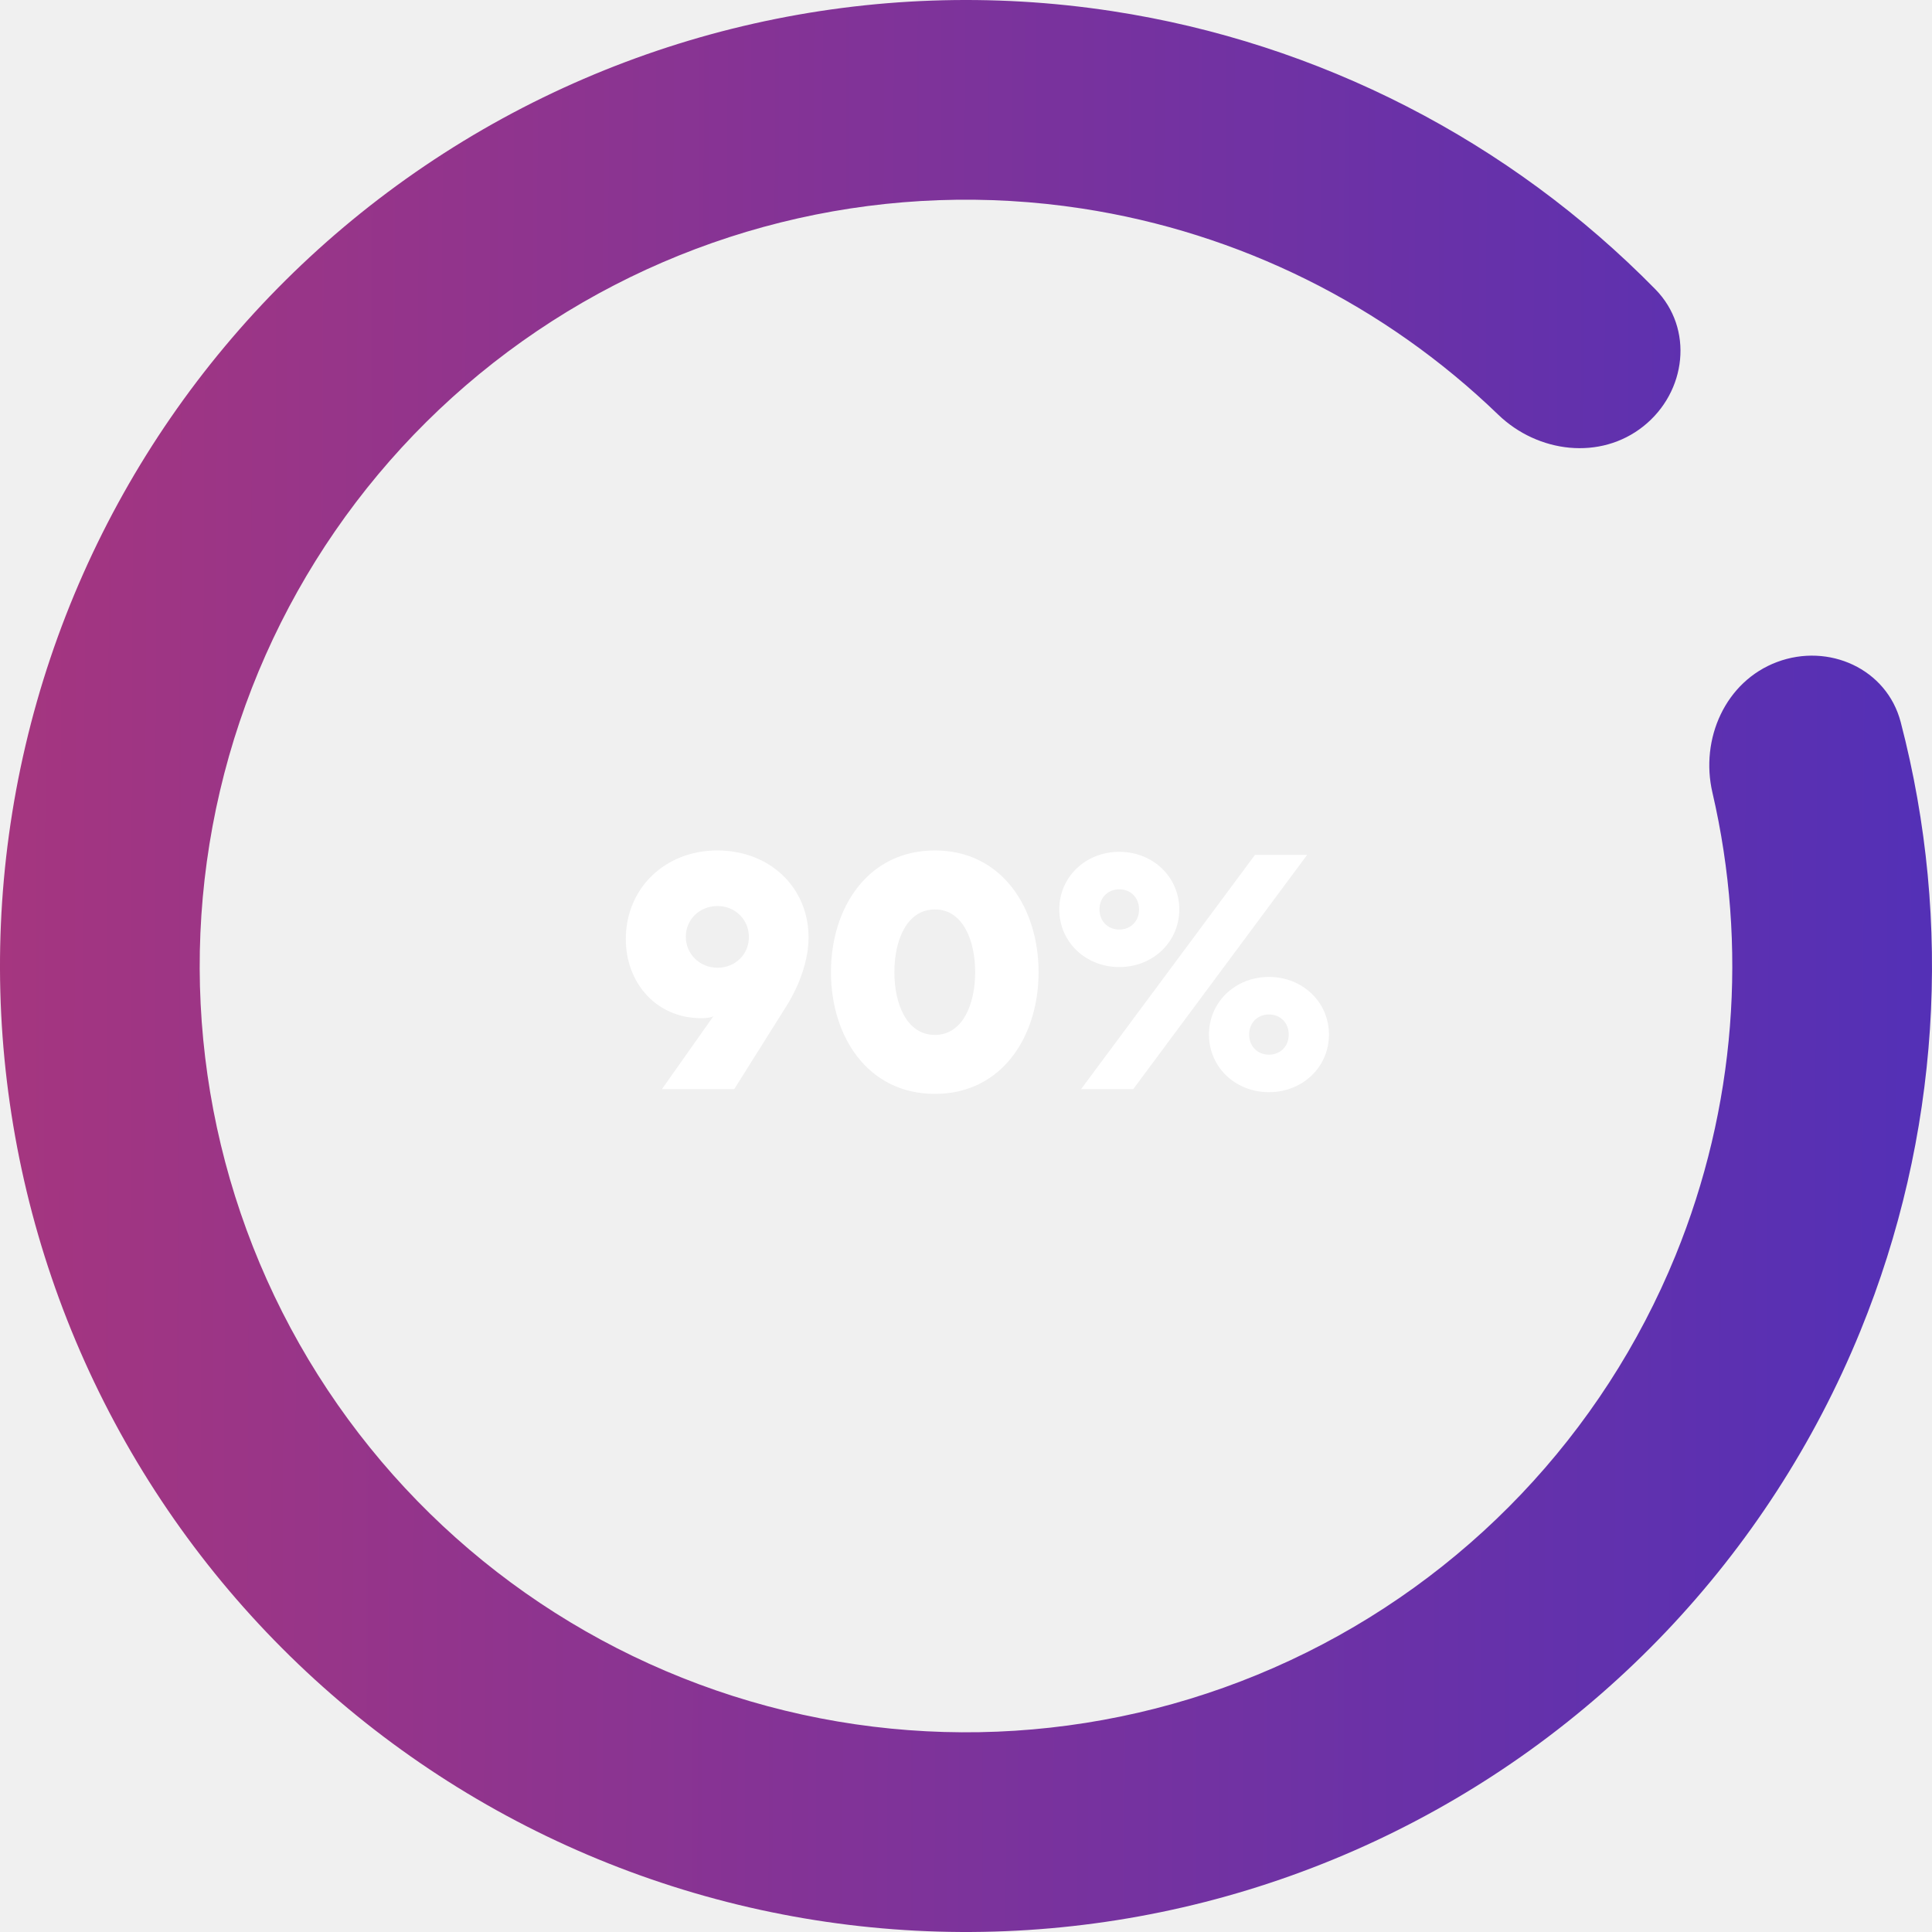
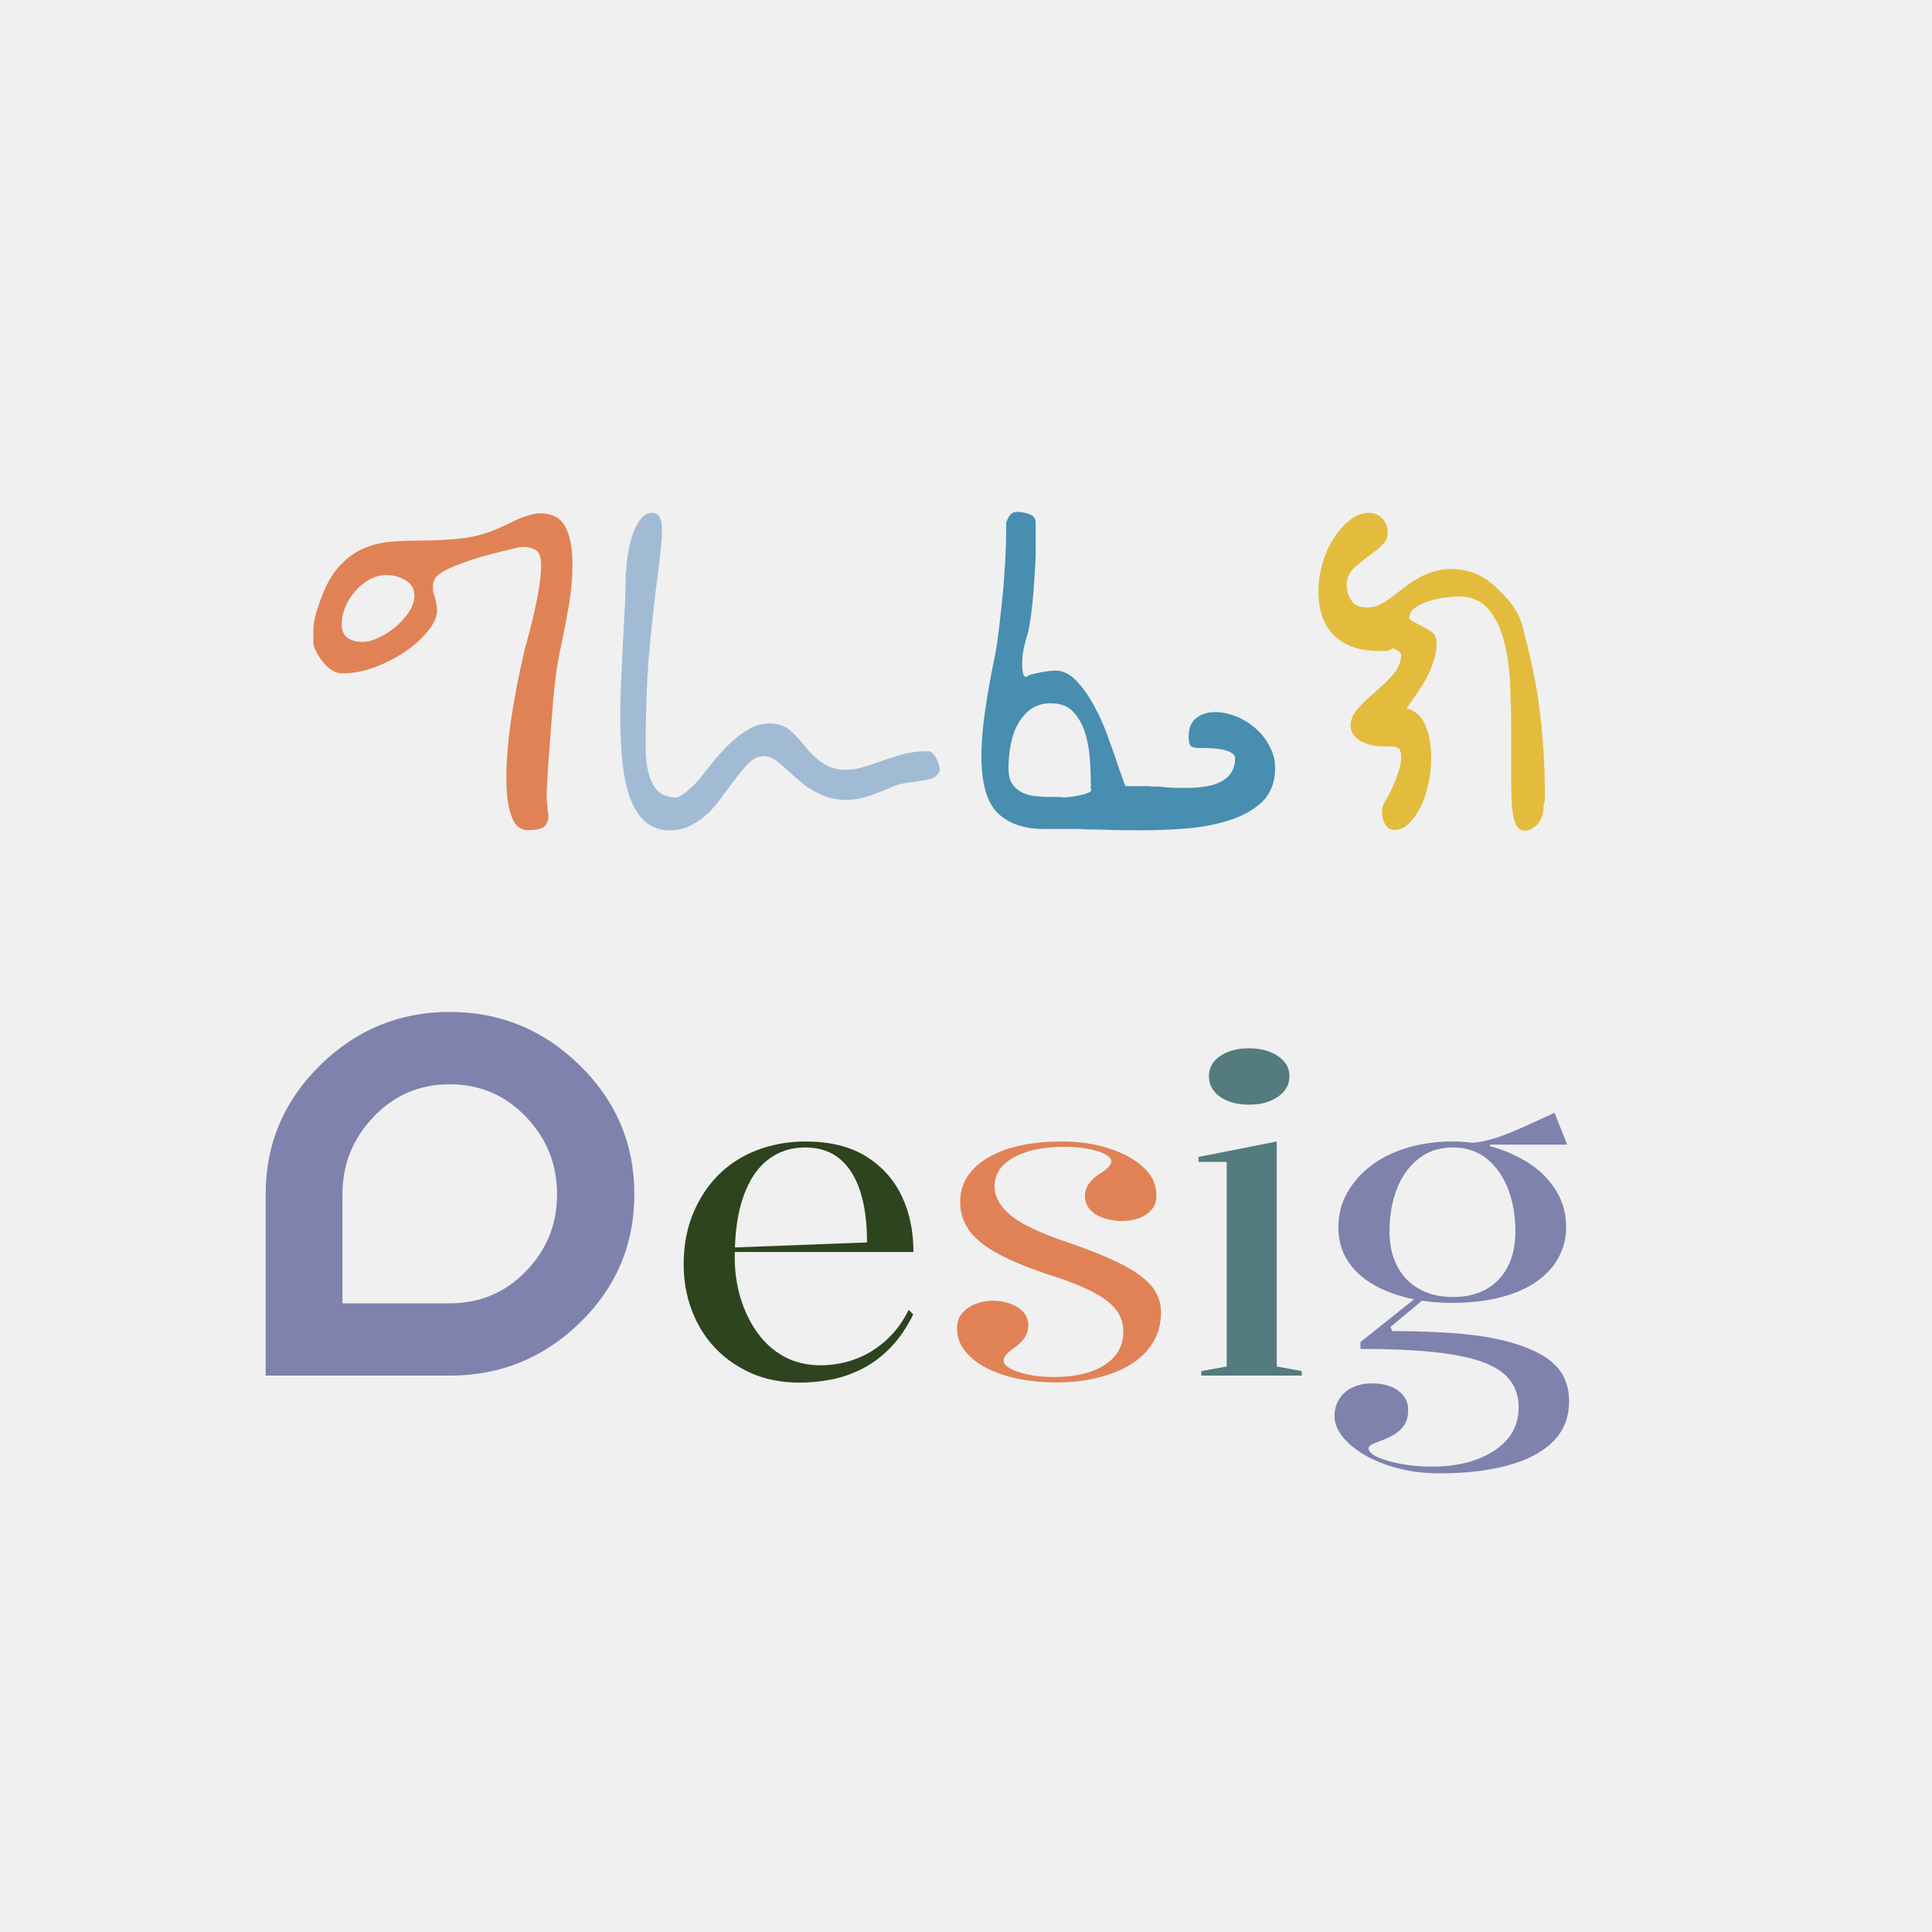
- <svg xmlns="http://www.w3.org/2000/svg" width="204" height="204" viewBox="0 0 204 204" fill="none">
-   <path d="M187.639 69.902C193.092 67.859 199.226 70.614 200.696 76.248C206.238 97.486 204.802 120.051 196.436 140.546C186.737 164.31 168.435 183.543 145.182 194.409C121.928 205.275 95.433 206.975 70.982 199.169C46.531 191.364 25.921 174.628 13.264 152.299C0.607 129.97 -3.166 103.69 2.696 78.702C8.559 53.713 23.627 31.854 44.894 17.484C66.161 3.114 92.064 -2.709 117.435 1.175C139.317 4.524 159.415 14.883 174.791 30.547C178.869 34.702 178.083 41.38 173.529 45.009C168.975 48.637 162.385 47.827 158.195 43.783C146.212 32.215 130.877 24.564 114.244 22.018C94.118 18.937 73.57 23.557 56.699 34.956C39.829 46.355 27.876 63.696 23.225 83.518C18.574 103.34 21.568 124.188 31.608 141.901C41.649 159.614 57.998 172.89 77.394 179.082C96.791 185.274 117.809 183.925 136.255 175.305C154.701 166.686 169.219 151.429 176.914 132.578C183.273 116.999 184.584 99.912 180.815 83.688C179.497 78.016 182.187 71.946 187.639 69.902Z" fill="url(#paint0_linear_16_349)" />
-   <path d="M66.08 99.16C66.08 103.804 69.32 107.512 74.036 107.512C74.648 107.512 75.08 107.44 75.332 107.296L69.896 115H77.528L83.072 106.18C84.476 103.912 85.376 101.32 85.376 98.98C85.376 93.724 81.308 89.8 75.728 89.8C70.256 89.8 66.08 93.76 66.08 99.16ZM72.416 98.908C72.416 97.072 73.892 95.668 75.764 95.668C77.636 95.668 79.076 97.108 79.076 98.944C79.076 100.78 77.636 102.184 75.764 102.184C73.892 102.184 72.416 100.744 72.416 98.908ZM109.665 102.652C109.665 95.848 105.777 89.8 98.721 89.8C91.629 89.8 87.741 95.848 87.741 102.652C87.741 109.456 91.629 115.504 98.721 115.504C105.777 115.504 109.665 109.456 109.665 102.652ZM102.969 102.652C102.969 106 101.673 109.276 98.721 109.276C95.733 109.276 94.437 106 94.437 102.652C94.437 99.304 95.733 96.028 98.721 96.028C101.673 96.028 102.969 99.304 102.969 102.652ZM124.521 96.028C124.521 92.608 121.749 89.944 118.185 89.944C114.621 89.944 111.849 92.608 111.849 96.028C111.849 99.448 114.621 102.112 118.185 102.112C121.749 102.112 124.521 99.448 124.521 96.028ZM120.273 96.028C120.273 97.288 119.373 98.152 118.185 98.152C116.997 98.152 116.097 97.288 116.097 96.028C116.097 94.768 116.997 93.904 118.185 93.904C119.373 93.904 120.273 94.768 120.273 96.028ZM138.021 90.268H132.513L114.153 115H119.661L138.021 90.268ZM127.653 109.24C127.653 112.66 130.425 115.324 133.989 115.324C137.553 115.324 140.325 112.66 140.325 109.24C140.325 105.82 137.553 103.156 133.989 103.156C130.425 103.156 127.653 105.82 127.653 109.24ZM131.901 109.24C131.901 107.98 132.801 107.116 133.989 107.116C135.177 107.116 136.077 107.98 136.077 109.24C136.077 110.5 135.177 111.364 133.989 111.364C132.801 111.364 131.901 110.5 131.901 109.24Z" fill="white" />
-   <defs>
-     <linearGradient id="paint0_linear_16_349" x1="-12.435" y1="91.215" x2="228.124" y2="92.098" gradientUnits="userSpaceOnUse">
-       <stop stop-color="#AA367C" />
-       <stop offset="1" stop-color="#4A2FBD" />
-     </linearGradient>
-   </defs>
+ <svg xmlns="http://www.w3.org/2000/svg" version="1.1" id="Layer_1" x="0px" y="0px" viewBox="0 0 204 204" style="enable-background:new 0 0 204 204;" xml:space="preserve">
+   <style type="text/css">
+ 	.st0{fill:#E18256;}
+ 	.st1{fill:#A2BBD4;}
+ 	.st2{fill:#478EB0;}
+ 	.st3{fill:#E3BC3D;}
+ 	.st4{fill:#7E82AD;}
+ 	.st5{fill:#2D441E;}
+ 	.st6{fill:#547B80;}
+ </style>
+   <g>
+     <g>
+       <path class="st0" d="M53.88,55.2c0.64-0.32,1.23-0.57,1.78-0.74c0.54-0.18,0.99-0.26,1.34-0.26c1.31,0,2.22,0.49,2.71,1.46    c0.5,0.98,0.74,2.28,0.74,3.91c0,1.41-0.13,2.86-0.38,4.34c-0.26,1.49-0.54,2.97-0.86,4.44l-0.24,1.2c-0.1,0.51-0.2,1.2-0.31,2.06    c-0.11,0.86-0.21,1.8-0.29,2.81c-0.08,1.01-0.16,2.04-0.24,3.1c-0.08,1.06-0.15,2.03-0.22,2.93c-0.06,0.9-0.11,1.68-0.14,2.35    c-0.03,0.67-0.05,1.12-0.05,1.34c0,0.16,0.01,0.31,0.02,0.46c0.02,0.14,0.04,0.3,0.07,0.46v0.43c0,0.13,0.02,0.21,0.05,0.24    c0,0.1,0.02,0.18,0.05,0.24v0.19c0,0.42-0.13,0.77-0.38,1.06c-0.26,0.29-0.85,0.43-1.78,0.43c-0.77,0-1.32-0.42-1.66-1.25    c-0.34-0.83-0.54-1.89-0.6-3.17c-0.06-1.28-0.02-2.69,0.12-4.22c0.14-1.54,0.34-3.02,0.58-4.44c0.24-1.42,0.48-2.69,0.72-3.79    c0.24-1.1,0.41-1.85,0.5-2.23c0.61-2.18,1.05-3.98,1.32-5.42c0.27-1.44,0.41-2.54,0.41-3.31c0-0.93-0.18-1.5-0.55-1.73    c-0.37-0.22-0.82-0.34-1.37-0.34c-0.19,0-0.34,0.02-0.43,0.05c-2.14,0.48-3.82,0.92-5.02,1.32c-1.2,0.4-2.1,0.76-2.71,1.08    c-0.61,0.32-0.98,0.62-1.13,0.89c-0.14,0.27-0.22,0.54-0.22,0.79v0.29c0,0.22,0.03,0.4,0.1,0.53c0.06,0.16,0.14,0.43,0.22,0.82    c0.08,0.38,0.12,0.7,0.12,0.96c0,0.61-0.3,1.3-0.89,2.06c-0.59,0.77-1.37,1.49-2.33,2.16s-2.03,1.24-3.22,1.7    c-1.18,0.46-2.37,0.7-3.55,0.7c-0.42,0-0.8-0.12-1.15-0.36c-0.35-0.24-0.66-0.52-0.91-0.84c-0.26-0.32-0.47-0.65-0.65-0.98    c-0.18-0.34-0.3-0.62-0.36-0.84c0-0.58,0-1.05,0-1.42c0-0.37,0.02-0.7,0.07-0.98c0.05-0.29,0.12-0.6,0.22-0.94    c0.1-0.34,0.24-0.78,0.43-1.32c0.54-1.54,1.21-2.74,1.99-3.6c0.78-0.86,1.64-1.5,2.57-1.9c0.93-0.4,1.9-0.64,2.93-0.72    c1.02-0.08,2.03-0.12,3.02-0.12c1.63,0,3.19-0.09,4.68-0.26C50.49,56.63,52.12,56.1,53.88,55.2z M38.28,67.78    c0.51,0,1.09-0.15,1.73-0.46c0.64-0.3,1.23-0.69,1.78-1.15c0.54-0.46,1.01-0.98,1.39-1.56c0.38-0.58,0.58-1.14,0.58-1.68    c0-0.74-0.31-1.29-0.94-1.66c-0.62-0.37-1.29-0.55-1.99-0.55c-0.67,0-1.3,0.17-1.87,0.5s-1.08,0.76-1.51,1.27    c-0.43,0.51-0.77,1.06-1.01,1.66c-0.24,0.59-0.36,1.16-0.36,1.7c0,0.7,0.2,1.2,0.6,1.49C37.07,67.63,37.61,67.78,38.28,67.78z" />
+       <path class="st1" d="M66.07,60.53v-0.1c0.03-0.16,0.06-0.3,0.07-0.43c0.02-0.13,0.02-0.27,0.02-0.43    c0.06-0.64,0.17-1.28,0.31-1.92c0.14-0.64,0.33-1.22,0.55-1.75c0.22-0.53,0.49-0.95,0.79-1.27c0.3-0.32,0.66-0.48,1.08-0.48    c0.67,0,1.01,0.59,1.01,1.78c0,0.54-0.04,1.22-0.12,2.02c-0.08,0.8-0.18,1.68-0.31,2.64c-0.29,2.11-0.58,4.66-0.86,7.63    c-0.29,2.98-0.43,6.58-0.43,10.8c0,1.54,0.24,2.78,0.72,3.74s1.33,1.44,2.54,1.44c0.13,0,0.32-0.09,0.58-0.26    c0.26-0.18,0.52-0.38,0.79-0.62c0.27-0.24,0.52-0.48,0.74-0.72c0.22-0.24,0.38-0.42,0.48-0.55c0.51-0.67,1.05-1.34,1.61-2.02    c0.56-0.67,1.14-1.28,1.75-1.82c0.61-0.54,1.23-0.98,1.87-1.32c0.64-0.34,1.31-0.5,2.02-0.5c0.9,0,1.63,0.26,2.21,0.79    c0.58,0.53,1.15,1.16,1.73,1.9c0.74,0.83,1.42,1.41,2.06,1.73c0.64,0.32,1.3,0.48,1.97,0.48c0.54,0,1.09-0.07,1.63-0.22    c0.54-0.14,1.12-0.33,1.73-0.55c0.8-0.29,1.64-0.56,2.52-0.82c0.88-0.26,1.83-0.38,2.86-0.38c0.19,0,0.37,0.09,0.53,0.26    c0.16,0.18,0.29,0.37,0.38,0.58c0.1,0.21,0.18,0.42,0.24,0.62c0.06,0.21,0.1,0.36,0.1,0.46c0,0.13-0.03,0.24-0.1,0.34    c-0.22,0.35-0.54,0.58-0.94,0.67c-0.4,0.1-0.82,0.18-1.27,0.24c-0.45,0.06-0.89,0.13-1.32,0.19c-0.43,0.06-0.86,0.18-1.27,0.34    c-0.7,0.32-1.5,0.64-2.38,0.96c-0.88,0.32-1.78,0.48-2.71,0.48c-0.67,0-1.3-0.1-1.87-0.29c-0.58-0.19-1.11-0.44-1.61-0.74    c-0.5-0.3-0.96-0.64-1.39-1.01c-0.43-0.37-0.84-0.73-1.22-1.08c-0.42-0.38-0.82-0.73-1.22-1.03c-0.4-0.3-0.82-0.46-1.27-0.46    c-0.67,0-1.29,0.32-1.85,0.96c-0.56,0.64-1.16,1.39-1.8,2.26c-0.38,0.51-0.78,1.05-1.2,1.61c-0.42,0.56-0.88,1.06-1.39,1.49    c-0.51,0.43-1.07,0.79-1.68,1.08c-0.61,0.29-1.28,0.43-2.02,0.43c-1.06,0-1.93-0.31-2.62-0.94c-0.69-0.62-1.22-1.48-1.61-2.57    c-0.38-1.09-0.65-2.36-0.79-3.82c-0.14-1.46-0.22-3-0.22-4.63c0-1.25,0.03-2.54,0.1-3.86c0.06-1.33,0.13-2.66,0.19-4.01    c0.06-1.28,0.13-2.54,0.19-3.77C66.04,62.83,66.07,61.65,66.07,60.53z" />
+       <path class="st2" d="M107.49,54.05c0.35,0,0.75,0.08,1.2,0.24c0.45,0.16,0.67,0.46,0.67,0.91v3.17c0,0.32-0.02,0.87-0.07,1.66    c-0.05,0.78-0.1,1.61-0.17,2.47c-0.06,0.86-0.15,1.7-0.26,2.5c-0.11,0.8-0.22,1.39-0.31,1.78c-0.16,0.48-0.3,1.01-0.43,1.58    c-0.13,0.58-0.19,1.14-0.19,1.68c0,0.96,0.14,1.44,0.43,1.44c0.03,0,0.06-0.02,0.1-0.05c0.1-0.1,0.27-0.18,0.53-0.24    c0.26-0.06,0.54-0.13,0.86-0.19c0.32-0.06,0.62-0.11,0.91-0.14c0.29-0.03,0.51-0.05,0.67-0.05c0.8,0,1.54,0.35,2.21,1.06    c0.67,0.7,1.29,1.57,1.85,2.59c0.56,1.02,1.05,2.1,1.46,3.24c0.42,1.14,0.77,2.14,1.06,3c0.06,0.26,0.14,0.48,0.22,0.67    c0.08,0.19,0.15,0.38,0.22,0.58c0.22,0.7,0.37,1.06,0.43,1.06h2.45c0.16,0.03,0.43,0.05,0.82,0.05c0.1,0,0.2,0,0.31,0    c0.11,0,0.25,0.02,0.41,0.05c0.29,0.03,0.64,0.06,1.06,0.07s0.82,0.02,1.2,0.02c0.67,0,1.32-0.04,1.94-0.12    c0.62-0.08,1.18-0.23,1.68-0.46c0.5-0.22,0.9-0.54,1.2-0.96c0.3-0.42,0.46-0.94,0.46-1.58c0-0.26-0.14-0.46-0.43-0.62    c-0.29-0.16-0.63-0.27-1.03-0.34c-0.4-0.06-0.81-0.1-1.22-0.12c-0.42-0.02-0.77-0.02-1.06-0.02c-0.48,0-0.79-0.07-0.94-0.22    c-0.14-0.14-0.22-0.47-0.22-0.98c0-0.9,0.27-1.55,0.82-1.97c0.54-0.42,1.2-0.62,1.97-0.62c0.74,0,1.5,0.16,2.28,0.48    c0.78,0.32,1.5,0.78,2.14,1.37c0.64,0.59,1.14,1.3,1.51,2.11c0.37,0.82,0.49,1.74,0.36,2.76c-0.16,1.25-0.69,2.25-1.58,3    c-0.9,0.75-2.02,1.34-3.36,1.75c-1.34,0.42-2.82,0.69-4.42,0.82c-1.6,0.13-3.18,0.19-4.75,0.19c-0.9,0-1.75-0.01-2.57-0.02    c-0.82-0.02-1.59-0.04-2.33-0.07h-0.82c-0.32-0.03-0.64-0.05-0.96-0.05c-0.32,0-0.62,0-0.91,0h-0.62h-2.02    c-2.14,0-3.79-0.57-4.92-1.7c-1.14-1.14-1.7-3.13-1.7-5.98c0-1.5,0.14-3.16,0.41-4.97c0.27-1.81,0.58-3.56,0.94-5.26    c0.16-0.74,0.31-1.69,0.46-2.86c0.14-1.17,0.28-2.4,0.41-3.7c0.13-1.3,0.22-2.56,0.29-3.79c0.06-1.23,0.1-2.26,0.1-3.1V55.2    c0.16-0.45,0.33-0.75,0.5-0.91C106.88,54.13,107.14,54.05,107.49,54.05z M106.49,81.17c0,0.67,0.13,1.2,0.38,1.58    c0.26,0.38,0.58,0.68,0.98,0.89c0.4,0.21,0.85,0.34,1.34,0.41c0.5,0.06,0.97,0.1,1.42,0.1h1.25c0.16,0,0.29,0.02,0.38,0.05h0.19    c0.16,0,0.39-0.02,0.7-0.07c0.3-0.05,0.62-0.1,0.94-0.17c0.32-0.06,0.59-0.14,0.82-0.24s0.34-0.19,0.34-0.29v-0.1l-0.05-0.05    v-0.58c0-0.74-0.03-1.58-0.1-2.54c-0.06-0.96-0.23-1.88-0.5-2.76c-0.27-0.88-0.69-1.62-1.25-2.23c-0.56-0.61-1.35-0.91-2.38-0.91    c-0.8,0-1.48,0.19-2.04,0.58c-0.56,0.38-1.02,0.9-1.39,1.54c-0.37,0.64-0.63,1.38-0.79,2.21    C106.56,79.41,106.49,80.27,106.49,81.17z" />
+       <path class="st3" d="M144.5,54.15c0.58,0,1.06,0.19,1.44,0.58c0.38,0.38,0.58,0.86,0.58,1.44v0.19c0,0.42-0.15,0.77-0.46,1.06    c-0.3,0.29-0.54,0.51-0.7,0.67c-0.93,0.67-1.69,1.26-2.28,1.78c-0.59,0.51-0.89,1.17-0.89,1.97c0,0.51,0.16,1.02,0.48,1.54    c0.32,0.51,0.88,0.77,1.68,0.77c0.64,0,1.27-0.21,1.9-0.62c0.62-0.42,1.33-0.94,2.14-1.58c1.6-1.25,3.23-1.87,4.9-1.87    c0.83,0,1.66,0.16,2.47,0.48c0.82,0.32,1.59,0.85,2.33,1.58c0.54,0.51,0.98,0.98,1.32,1.39c0.34,0.42,0.62,0.84,0.84,1.27    s0.41,0.92,0.55,1.46c0.14,0.54,0.31,1.22,0.5,2.02c0.64,2.5,1.1,5.06,1.39,7.68c0.29,2.62,0.43,5.23,0.43,7.82    c0,0.35,0,0.58,0,0.67c0,0.1-0.02,0.19-0.05,0.29c-0.03,0.1-0.06,0.19-0.07,0.29c-0.02,0.1-0.02,0.22-0.02,0.38    c-0.06,0.74-0.3,1.3-0.72,1.7c-0.42,0.4-0.83,0.6-1.25,0.6c-0.32,0-0.58-0.13-0.77-0.38c-0.19-0.26-0.34-0.61-0.43-1.06    c-0.1-0.45-0.16-0.96-0.19-1.54c-0.03-0.58-0.05-1.2-0.05-1.87v-5.33c0-1.76-0.04-3.51-0.12-5.26s-0.3-3.3-0.67-4.68    c-0.37-1.38-0.93-2.49-1.68-3.34c-0.75-0.85-1.78-1.27-3.1-1.27c-0.35,0-0.82,0.04-1.42,0.12c-0.59,0.08-1.17,0.21-1.73,0.38    c-0.56,0.18-1.04,0.41-1.44,0.7c-0.4,0.29-0.6,0.66-0.6,1.1c0,0.13,0.34,0.35,1.01,0.67c0.35,0.16,0.75,0.38,1.2,0.67    s0.67,0.7,0.67,1.25c0,0.64-0.1,1.26-0.29,1.87c-0.19,0.61-0.44,1.2-0.74,1.78c-0.3,0.58-0.65,1.14-1.03,1.68    c-0.38,0.54-0.75,1.07-1.1,1.58c0.93,0.26,1.59,0.86,1.99,1.82s0.6,2.08,0.6,3.36c0,1.06-0.11,2.06-0.34,3    c-0.22,0.94-0.52,1.76-0.89,2.45c-0.37,0.69-0.78,1.23-1.22,1.63c-0.45,0.4-0.91,0.6-1.39,0.6c-0.26,0-0.47-0.06-0.65-0.19    c-0.18-0.13-0.31-0.29-0.41-0.48s-0.17-0.4-0.22-0.62c-0.05-0.22-0.07-0.42-0.07-0.58c0-0.29,0.03-0.52,0.1-0.7    c0.06-0.18,0.13-0.31,0.19-0.41c0.19-0.29,0.38-0.63,0.58-1.03c0.19-0.4,0.38-0.82,0.55-1.25c0.18-0.43,0.32-0.86,0.43-1.27    c0.11-0.42,0.17-0.78,0.17-1.1c0-0.54-0.1-0.88-0.29-1.01c-0.19-0.13-0.43-0.19-0.72-0.19h-1.01c-0.32,0-0.67-0.04-1.06-0.12    c-0.38-0.08-0.74-0.21-1.08-0.38c-0.34-0.18-0.62-0.4-0.84-0.67c-0.22-0.27-0.34-0.62-0.34-1.03c0-0.64,0.27-1.26,0.82-1.85    c0.54-0.59,1.14-1.16,1.78-1.7c0.7-0.61,1.34-1.22,1.9-1.85s0.84-1.35,0.84-2.18l-0.29-0.29l-0.58-0.29l-0.58,0.29h-0.86    c-1.18,0-2.18-0.17-3-0.5c-0.82-0.34-1.48-0.79-1.99-1.37c-0.51-0.58-0.88-1.24-1.1-1.99c-0.22-0.75-0.34-1.54-0.34-2.38    c0-1.06,0.15-2.09,0.46-3.1c0.3-1.01,0.71-1.9,1.22-2.66s1.08-1.39,1.7-1.87S143.86,54.15,144.5,54.15z" />
+       <path class="st4" d="M33.79,112.49c3.82-3.76,8.39-5.64,13.7-5.64c5.31,0,9.89,1.88,13.73,5.64c3.84,3.76,5.76,8.3,5.76,13.61    c0,5.31-1.91,9.83-5.74,13.56c-3.82,3.73-8.41,5.59-13.75,5.59H28.05V126.1C28.05,120.79,29.97,116.25,33.79,112.49z     M47.49,137.62c3.17,0,5.85-1.13,8.04-3.38c2.19-2.26,3.29-4.97,3.29-8.14s-1.1-5.9-3.29-8.18c-2.19-2.29-4.87-3.43-8.04-3.43    s-5.85,1.14-8.04,3.43c-2.19,2.29-3.29,5.02-3.29,8.18v11.52H47.49z" />
+       <path class="st5" d="M85.03,120.53c2.56,0,4.68,0.51,6.36,1.54s2.94,2.41,3.79,4.15c0.85,1.75,1.27,3.74,1.27,5.98H77.49v-0.48    l14.06-0.53c0-2.11-0.24-3.91-0.72-5.4s-1.2-2.63-2.16-3.43c-0.96-0.8-2.18-1.2-3.65-1.2c-1.5,0-2.82,0.43-3.94,1.3    c-1.12,0.86-1.98,2.16-2.59,3.89c-0.61,1.73-0.91,3.87-0.91,6.43c0,1.5,0.21,2.94,0.62,4.3c0.42,1.36,1.01,2.58,1.78,3.65    c0.77,1.07,1.71,1.91,2.83,2.52c1.12,0.61,2.4,0.91,3.84,0.91c0.96,0,1.9-0.13,2.83-0.38c0.93-0.26,1.79-0.63,2.59-1.13    c0.8-0.5,1.53-1.1,2.18-1.82c0.66-0.72,1.22-1.56,1.7-2.52l0.48,0.48c-0.7,1.41-1.5,2.58-2.4,3.5c-0.9,0.93-1.87,1.66-2.93,2.21    c-1.06,0.54-2.14,0.93-3.26,1.15c-1.12,0.22-2.26,0.34-3.41,0.34c-1.92,0-3.63-0.34-5.14-1.01c-1.5-0.67-2.78-1.58-3.84-2.71    c-1.06-1.14-1.86-2.46-2.42-3.96c-0.56-1.5-0.84-3.1-0.84-4.8c0-1.95,0.32-3.72,0.96-5.3c0.64-1.58,1.53-2.95,2.66-4.1    c1.14-1.15,2.49-2.03,4.06-2.64S83.17,120.53,85.03,120.53z" />
+       <path class="st0" d="M111.57,145.97c-1.44,0-2.79-0.13-4.06-0.38c-1.26-0.26-2.38-0.64-3.36-1.15c-0.98-0.51-1.74-1.12-2.28-1.82    s-0.82-1.49-0.82-2.35c0-0.64,0.18-1.18,0.55-1.61c0.37-0.43,0.84-0.76,1.42-0.98c0.58-0.22,1.18-0.34,1.82-0.34    s1.25,0.1,1.82,0.31c0.58,0.21,1.04,0.5,1.39,0.89c0.35,0.38,0.53,0.85,0.53,1.39c0,0.45-0.1,0.85-0.31,1.2    c-0.21,0.35-0.52,0.69-0.94,1.01c-0.51,0.35-0.86,0.64-1.06,0.86c-0.19,0.22-0.29,0.46-0.29,0.72c0,0.26,0.22,0.51,0.67,0.77    c0.45,0.26,1.08,0.47,1.9,0.65c0.81,0.18,1.73,0.26,2.76,0.26c1.44,0,2.7-0.18,3.79-0.55c1.09-0.37,1.95-0.9,2.57-1.61    c0.63-0.7,0.94-1.6,0.94-2.69c0-0.83-0.26-1.58-0.77-2.26s-1.36-1.31-2.54-1.92c-1.19-0.61-2.8-1.23-4.85-1.87    c-2.27-0.77-4.07-1.54-5.4-2.3c-1.33-0.77-2.27-1.58-2.83-2.45c-0.56-0.86-0.84-1.81-0.84-2.83c0-1.95,0.97-3.5,2.9-4.66    c1.94-1.15,4.55-1.73,7.85-1.73c1.79,0,3.44,0.24,4.94,0.72s2.72,1.14,3.65,1.99c0.93,0.85,1.39,1.85,1.39,3    c0,0.61-0.18,1.11-0.53,1.51c-0.35,0.4-0.81,0.7-1.37,0.89c-0.56,0.19-1.14,0.29-1.75,0.29c-0.48,0-0.95-0.06-1.42-0.17    c-0.46-0.11-0.88-0.27-1.25-0.48c-0.37-0.21-0.67-0.48-0.89-0.82c-0.22-0.34-0.34-0.73-0.34-1.18c0-0.86,0.48-1.62,1.44-2.26    c0.51-0.32,0.87-0.59,1.06-0.82c0.19-0.22,0.29-0.43,0.29-0.62c0-0.16-0.13-0.34-0.38-0.53c-0.26-0.19-0.62-0.36-1.08-0.5    c-0.46-0.14-0.98-0.25-1.56-0.34c-0.58-0.08-1.2-0.12-1.87-0.12c-1.44,0-2.72,0.16-3.84,0.48c-1.12,0.32-2,0.79-2.64,1.42    c-0.64,0.62-0.96,1.38-0.96,2.28c0,0.8,0.3,1.56,0.91,2.28c0.61,0.72,1.5,1.38,2.69,1.97c1.18,0.59,2.64,1.18,4.37,1.75    c2.4,0.83,4.29,1.62,5.69,2.35c1.39,0.74,2.39,1.5,3,2.28s0.91,1.69,0.91,2.71c0,1.18-0.29,2.24-0.86,3.17    c-0.58,0.93-1.36,1.7-2.35,2.3c-0.99,0.61-2.15,1.07-3.48,1.39C114.59,145.81,113.14,145.97,111.57,145.97z" />
+       <path class="st6" d="M126.84,145.25v-0.48l2.69-0.48v-21.6h-2.98v-0.53l8.26-1.63v23.76l2.64,0.48v0.48H126.84z M131.88,116.64    c-0.83,0-1.57-0.13-2.21-0.38c-0.64-0.26-1.14-0.61-1.49-1.06c-0.35-0.45-0.53-0.96-0.53-1.54c0-0.61,0.18-1.13,0.53-1.56    c0.35-0.43,0.85-0.78,1.49-1.03c0.64-0.26,1.38-0.38,2.21-0.38c0.83,0,1.57,0.13,2.21,0.38c0.64,0.26,1.14,0.6,1.51,1.03    c0.37,0.43,0.55,0.95,0.55,1.56c0,0.58-0.18,1.09-0.55,1.54c-0.37,0.45-0.87,0.8-1.51,1.06    C133.45,116.52,132.71,116.64,131.88,116.64z" />
+       <path class="st4" d="M151.99,155.57c-1.57,0-3.02-0.18-4.37-0.53c-1.34-0.35-2.51-0.82-3.5-1.39c-0.99-0.58-1.78-1.22-2.35-1.94    s-0.86-1.45-0.86-2.18c0-0.71,0.18-1.32,0.53-1.85c0.35-0.53,0.82-0.93,1.42-1.2c0.59-0.27,1.26-0.41,1.99-0.41    c1.15,0,2.08,0.25,2.78,0.77c0.7,0.51,1.06,1.18,1.06,2.02c0,0.67-0.14,1.21-0.41,1.61c-0.27,0.4-0.62,0.73-1.03,0.98    c-0.42,0.25-0.83,0.46-1.25,0.6s-0.77,0.29-1.06,0.43c-0.29,0.14-0.43,0.3-0.43,0.46c0,0.32,0.31,0.62,0.94,0.91    s1.44,0.53,2.45,0.72c1.01,0.19,2.09,0.29,3.24,0.29c1.86,0,3.48-0.26,4.87-0.79c1.39-0.53,2.46-1.26,3.22-2.18    c0.75-0.93,1.13-2.02,1.13-3.26c0-1.12-0.3-2.08-0.91-2.88c-0.61-0.8-1.56-1.44-2.86-1.92c-1.3-0.48-3.01-0.83-5.14-1.06    c-2.13-0.22-4.73-0.34-7.8-0.34v-0.72l6.14-4.9l0.53,0.38l-3.5,2.93l0.19,0.43c2.62,0,4.95,0.09,6.98,0.26    c2.03,0.18,3.78,0.46,5.26,0.86c1.47,0.4,2.69,0.89,3.65,1.46s1.66,1.26,2.11,2.06c0.45,0.8,0.67,1.71,0.67,2.74    c0,1.73-0.56,3.15-1.68,4.27s-2.7,1.96-4.75,2.52C157.19,155.29,154.77,155.57,151.99,155.57z M153.28,137.57    c-1.66,0-3.22-0.18-4.66-0.53c-1.44-0.35-2.71-0.86-3.79-1.51c-1.09-0.66-1.94-1.48-2.57-2.47c-0.62-0.99-0.94-2.14-0.94-3.46    c0-1.31,0.3-2.52,0.91-3.62c0.61-1.1,1.45-2.06,2.52-2.88c1.07-0.82,2.34-1.45,3.82-1.9c1.47-0.45,3.07-0.67,4.8-0.67    c1.57,0,3.06,0.22,4.49,0.65c1.42,0.43,2.7,1.04,3.84,1.82c1.13,0.78,2.03,1.74,2.69,2.86c0.66,1.12,0.98,2.37,0.98,3.74    c0,1.09-0.25,2.11-0.74,3.07s-1.24,1.81-2.23,2.54c-0.99,0.74-2.26,1.31-3.79,1.73S155.3,137.57,153.28,137.57z M153.38,136.95    c1.41,0,2.6-0.28,3.58-0.84c0.98-0.56,1.73-1.36,2.26-2.4c0.53-1.04,0.79-2.26,0.79-3.67c0-1.66-0.26-3.16-0.77-4.49    c-0.51-1.33-1.26-2.39-2.23-3.19c-0.98-0.8-2.18-1.2-3.62-1.2c-1.41,0-2.62,0.4-3.62,1.2c-1.01,0.8-1.77,1.87-2.28,3.19    c-0.51,1.33-0.77,2.82-0.77,4.49c0,1.38,0.26,2.58,0.79,3.62c0.53,1.04,1.3,1.85,2.3,2.42S152,136.95,153.38,136.95z     M157.32,121.63l-2.74-0.91c0.7,0,1.42-0.08,2.14-0.24s1.43-0.38,2.14-0.65c0.7-0.27,1.38-0.55,2.02-0.84    c0.64-0.29,1.24-0.56,1.8-0.82c0.56-0.26,1.05-0.48,1.46-0.67l1.34,3.36h-8.16V121.63z" />
+     </g>
+   </g>
</svg>
